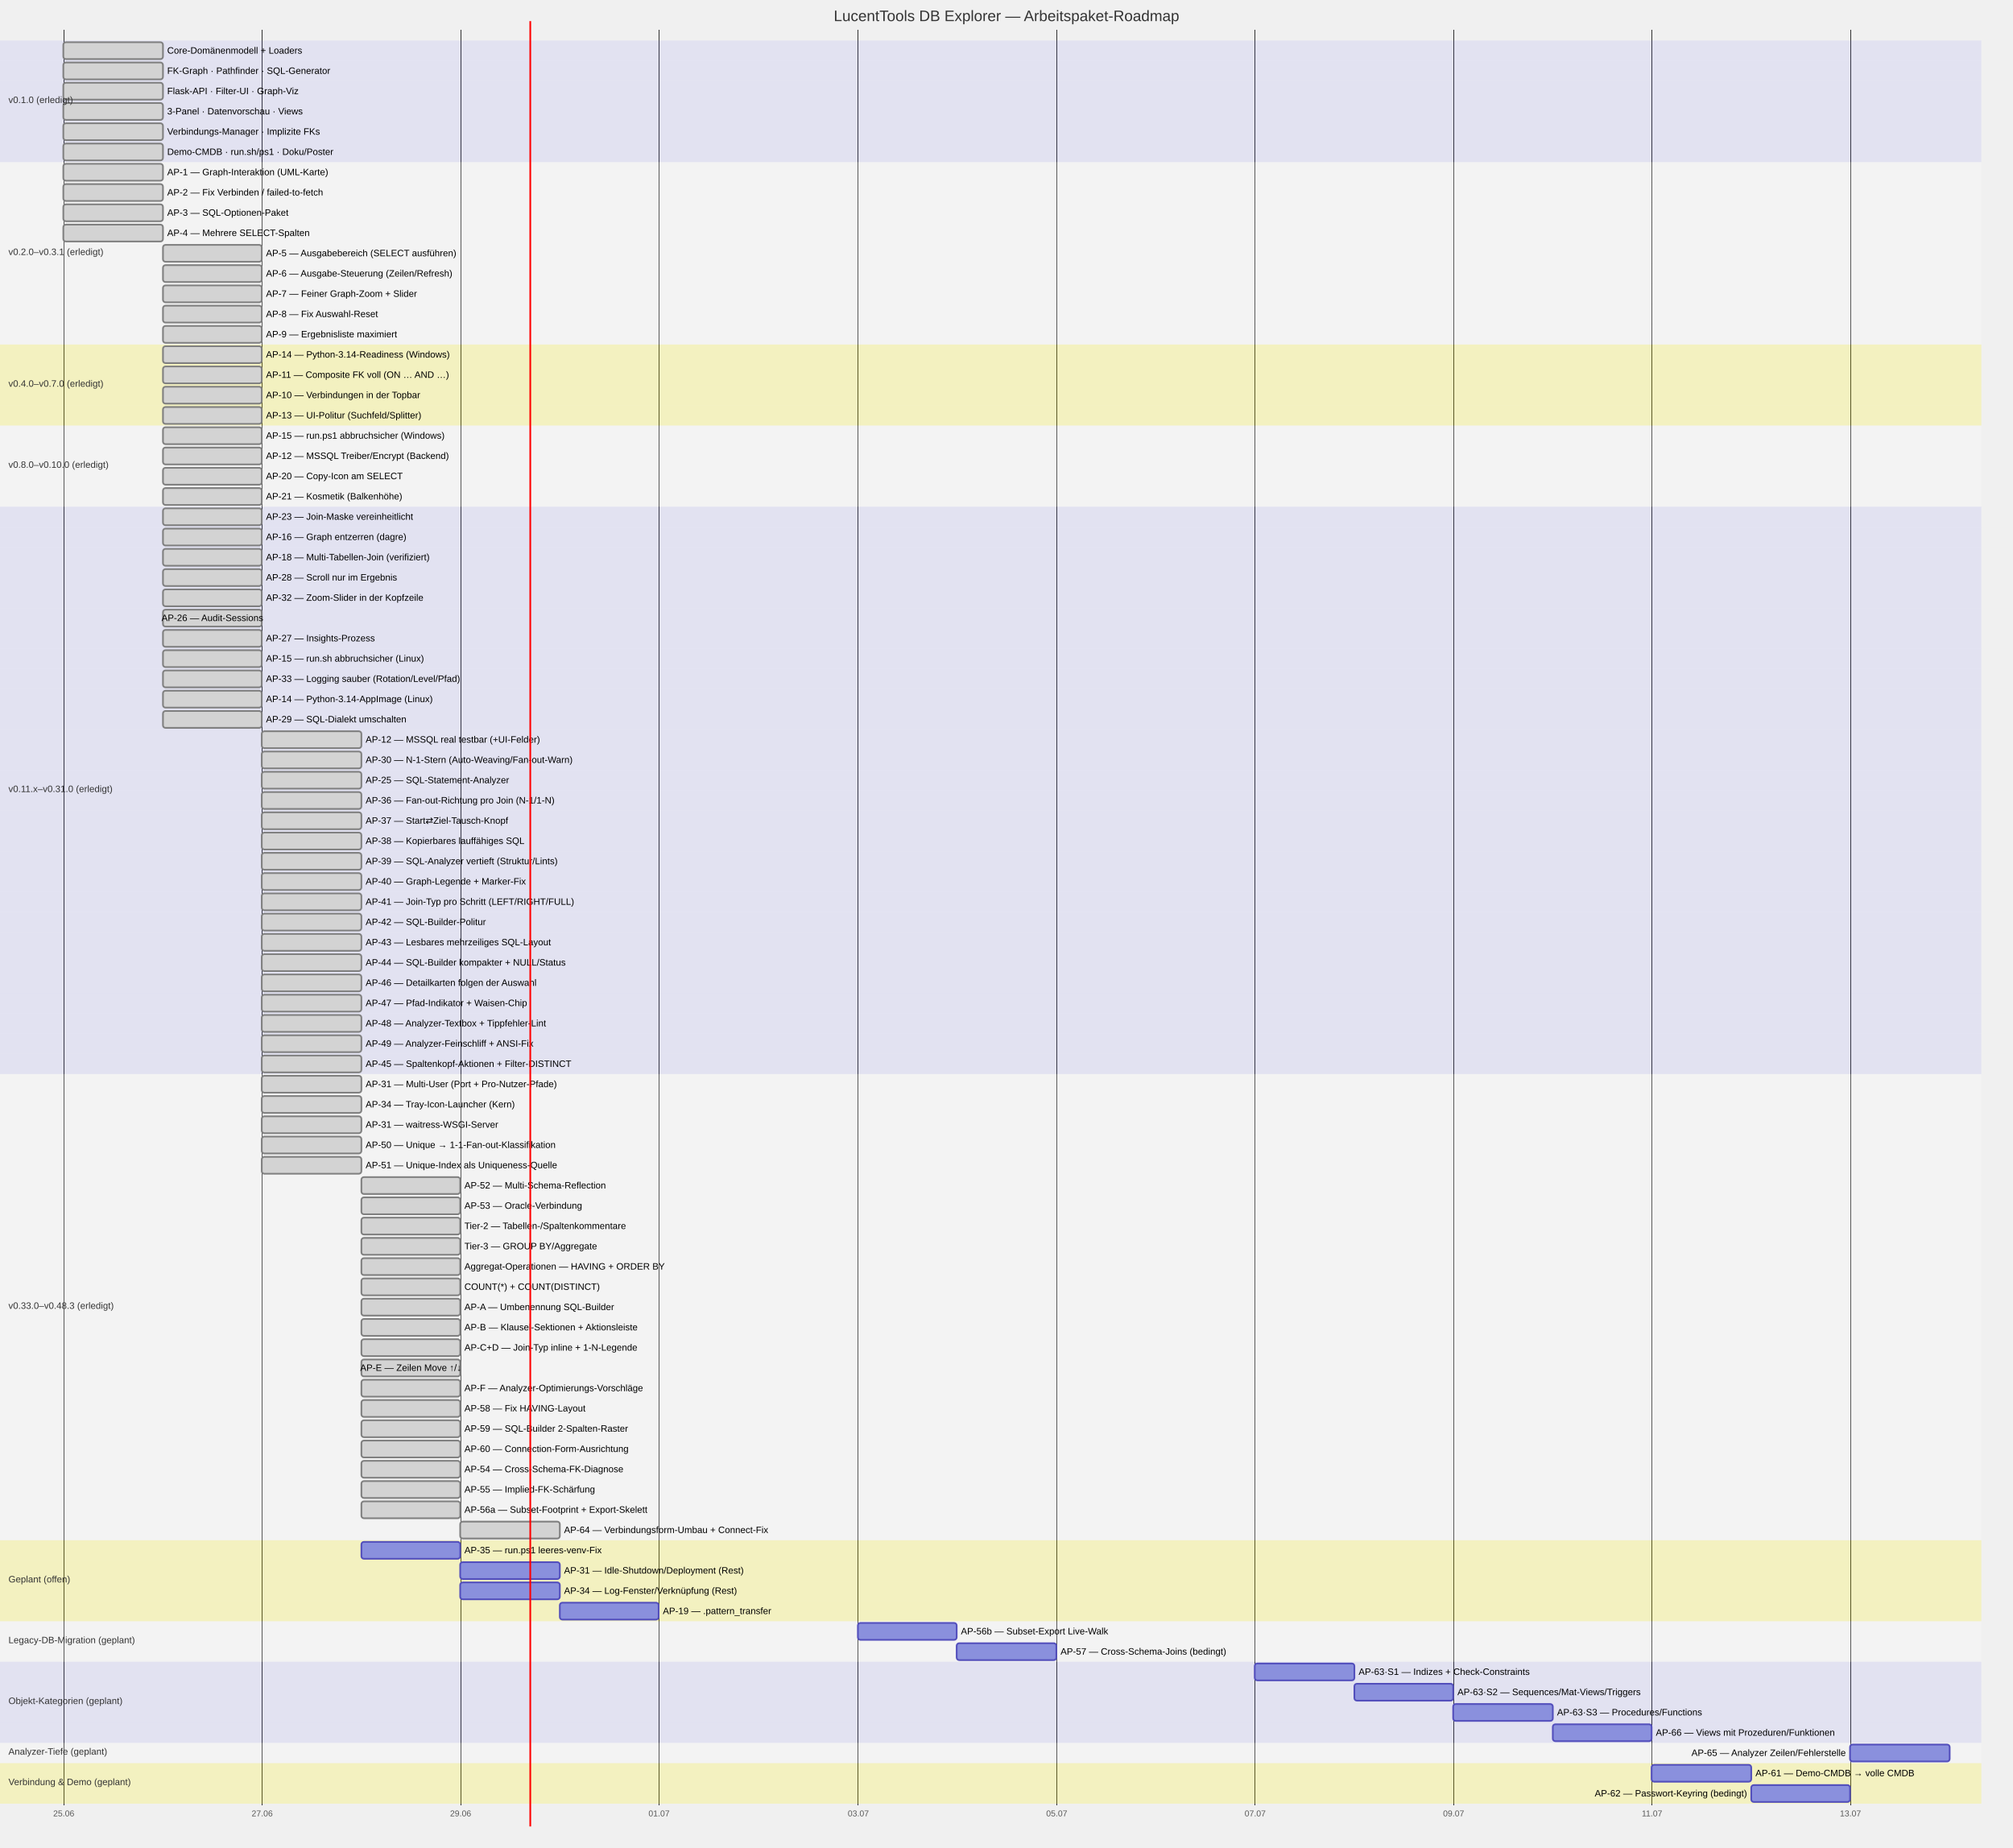
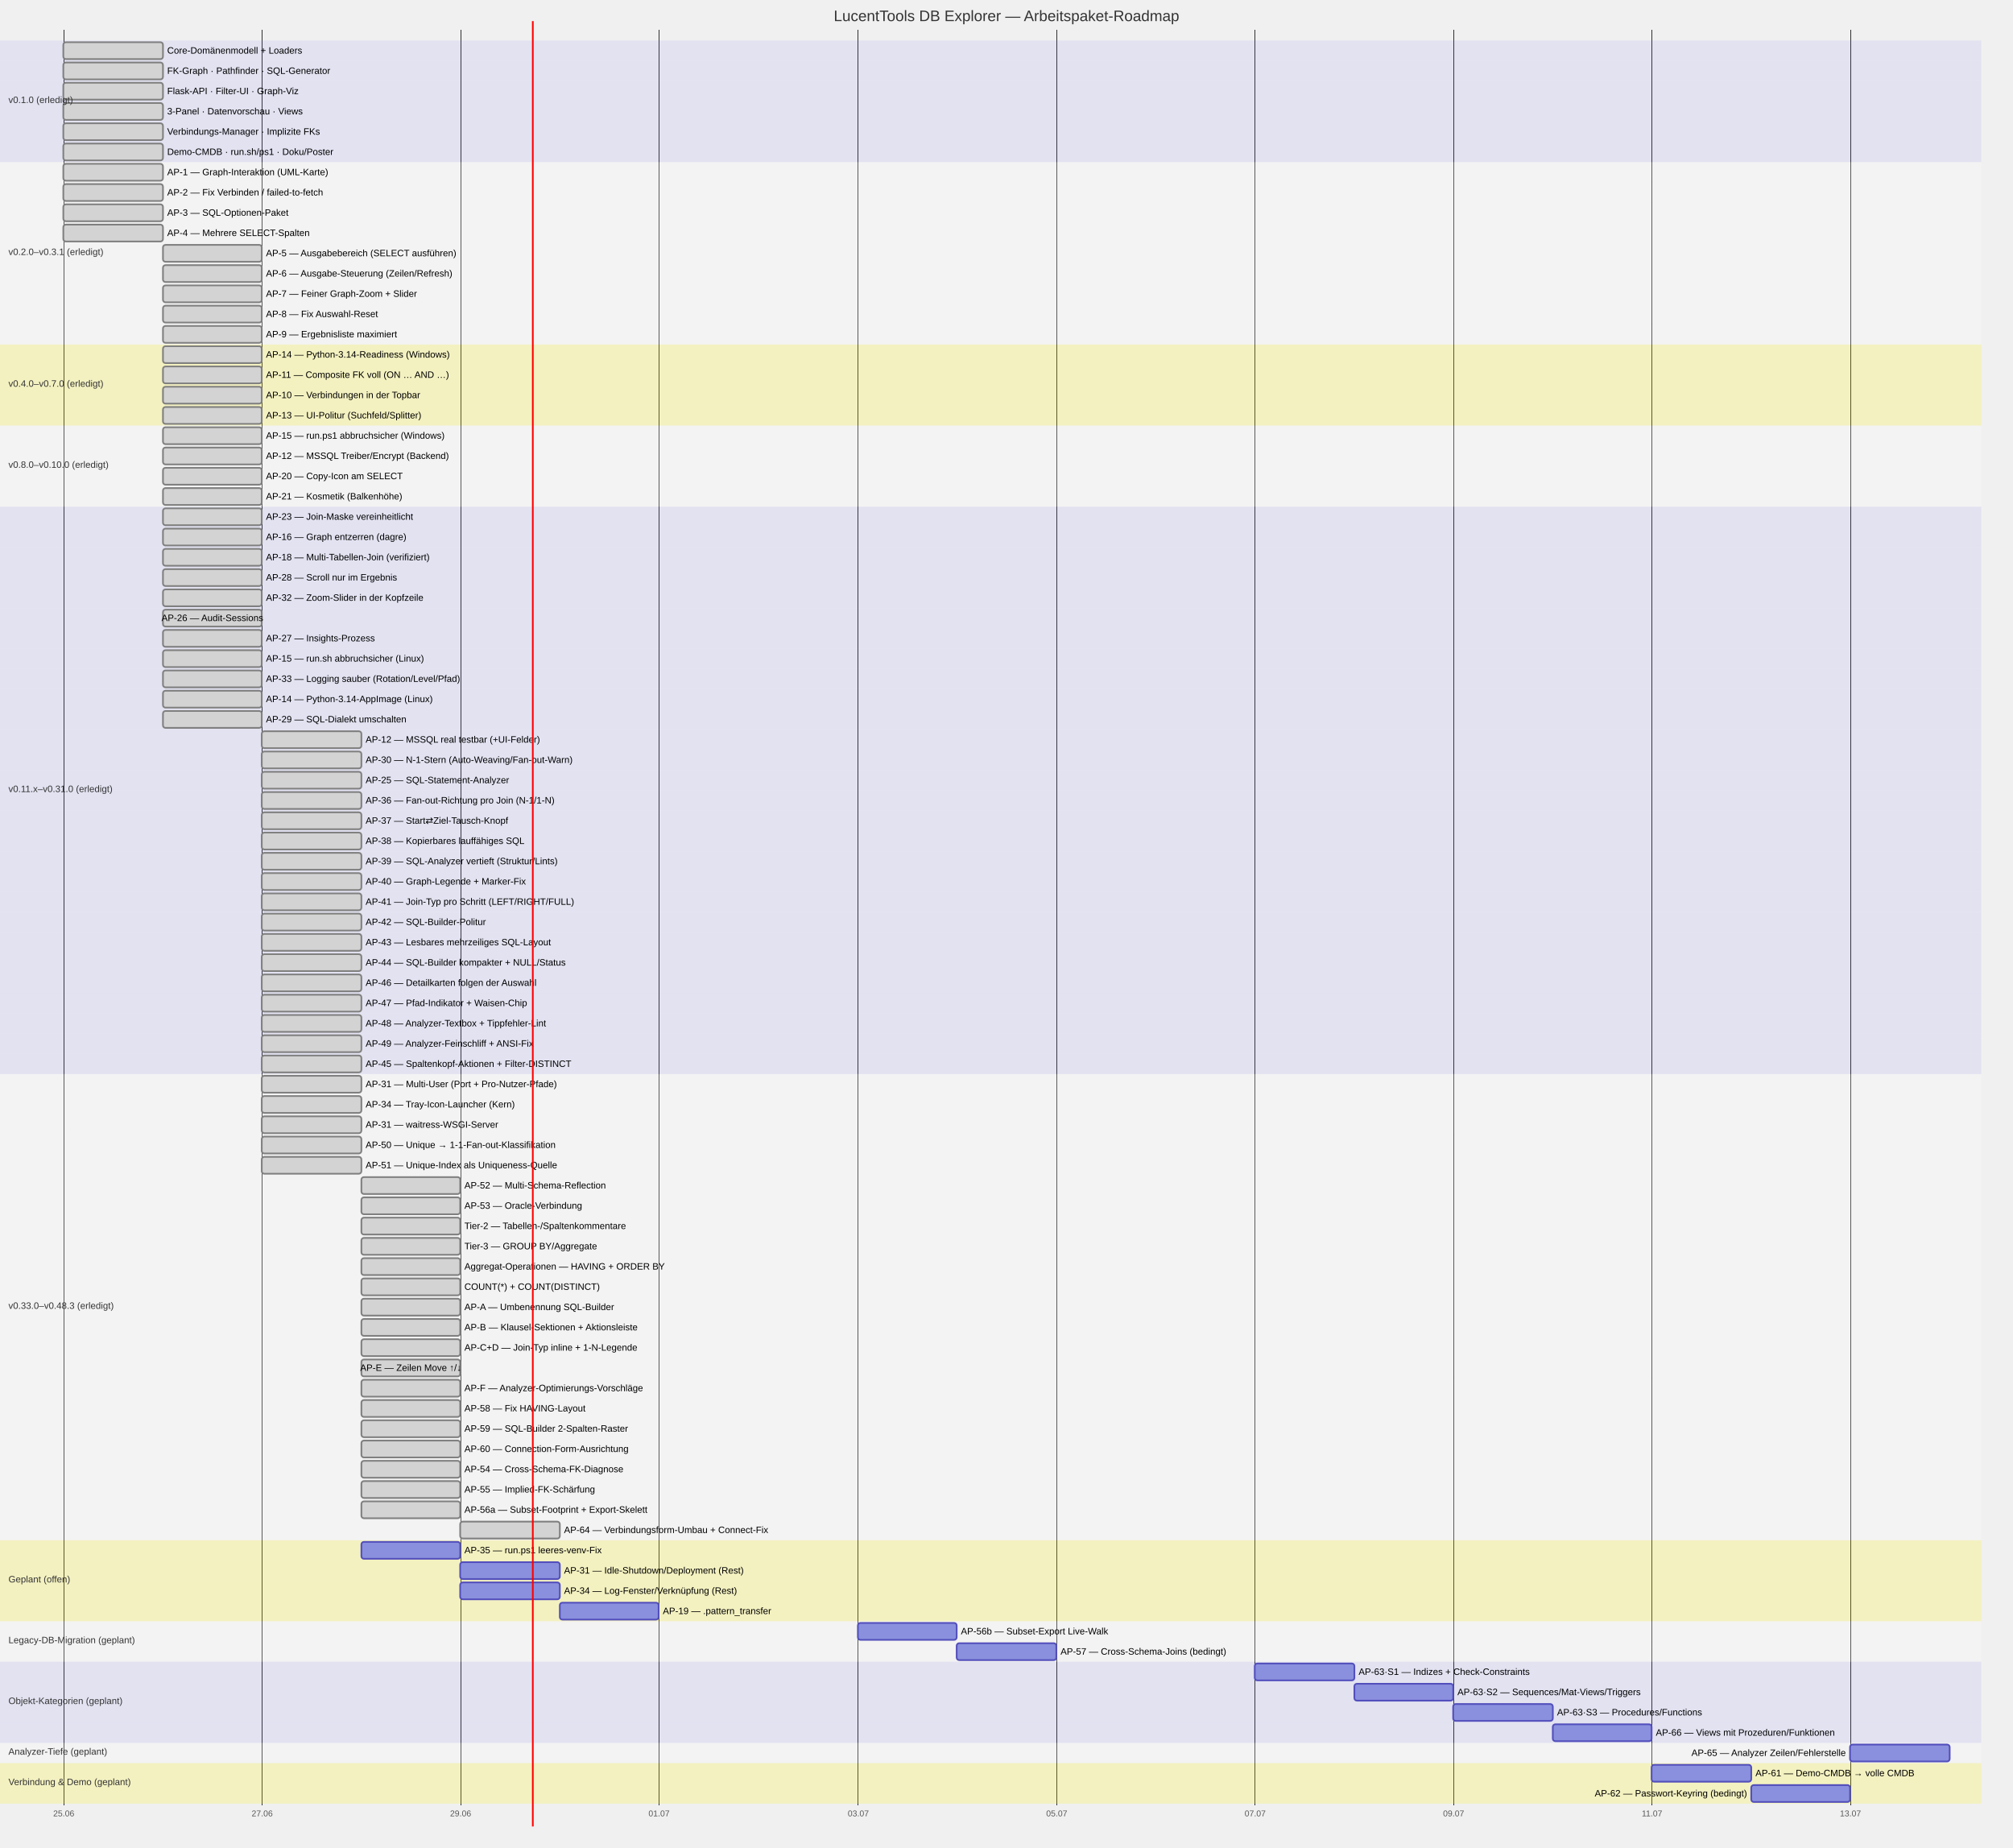
<svg xmlns="http://www.w3.org/2000/svg" id="my-svg" width="2384" viewBox="0 0 2384 2188" style="max-width: 2384px; background-color: transparent;" role="graphics-document document" aria-roledescription="gantt">
  <style>#my-svg{font-family:"trebuchet ms",verdana,arial,sans-serif;font-size:16px;fill:#333;}@keyframes edge-animation-frame{from{stroke-dashoffset:0;}}@keyframes dash{to{stroke-dashoffset:0;}}#my-svg .edge-animation-slow{stroke-dasharray:9,5!important;stroke-dashoffset:900;animation:dash 50s linear infinite;stroke-linecap:round;}#my-svg .edge-animation-fast{stroke-dasharray:9,5!important;stroke-dashoffset:900;animation:dash 20s linear infinite;stroke-linecap:round;}#my-svg .error-icon{fill:#552222;}#my-svg .error-text{fill:#552222;stroke:#552222;}#my-svg .edge-thickness-normal{stroke-width:1px;}#my-svg .edge-thickness-thick{stroke-width:3.5px;}#my-svg .edge-pattern-solid{stroke-dasharray:0;}#my-svg .edge-thickness-invisible{stroke-width:0;fill:none;}#my-svg .edge-pattern-dashed{stroke-dasharray:3;}#my-svg .edge-pattern-dotted{stroke-dasharray:2;}#my-svg .marker{fill:#333333;stroke:#333333;}#my-svg .marker.cross{stroke:#333333;}#my-svg svg{font-family:"trebuchet ms",verdana,arial,sans-serif;font-size:16px;}#my-svg p{margin:0;}#my-svg .mermaid-main-font{font-family:"trebuchet ms",verdana,arial,sans-serif;}#my-svg .exclude-range{fill:#eeeeee;}#my-svg .section{stroke:none;opacity:0.2;}#my-svg .section0{fill:rgba(102, 102, 255, 0.49);}#my-svg .section2{fill:#fff400;}#my-svg .section1,#my-svg .section3{fill:white;opacity:0.2;}#my-svg .sectionTitle0{fill:#333;}#my-svg .sectionTitle1{fill:#333;}#my-svg .sectionTitle2{fill:#333;}#my-svg .sectionTitle3{fill:#333;}#my-svg .sectionTitle{text-anchor:start;font-family:"trebuchet ms",verdana,arial,sans-serif;}#my-svg .grid .tick{stroke:lightgrey;opacity:0.8;shape-rendering:crispEdges;}#my-svg .grid .tick text{font-family:"trebuchet ms",verdana,arial,sans-serif;fill:#333;}#my-svg .grid path{stroke-width:0;}#my-svg .today{fill:none;stroke:red;stroke-width:2px;}#my-svg .task{stroke-width:2;}#my-svg .taskText{text-anchor:middle;font-family:"trebuchet ms",verdana,arial,sans-serif;}#my-svg .taskTextOutsideRight{fill:black;text-anchor:start;font-family:"trebuchet ms",verdana,arial,sans-serif;}#my-svg .taskTextOutsideLeft{fill:black;text-anchor:end;}#my-svg .task.clickable{cursor:pointer;}#my-svg .taskText.clickable{cursor:pointer;fill:#003163!important;font-weight:bold;}#my-svg .taskTextOutsideLeft.clickable{cursor:pointer;fill:#003163!important;font-weight:bold;}#my-svg .taskTextOutsideRight.clickable{cursor:pointer;fill:#003163!important;font-weight:bold;}#my-svg .taskText0,#my-svg .taskText1,#my-svg .taskText2,#my-svg .taskText3{fill:white;}#my-svg .task0,#my-svg .task1,#my-svg .task2,#my-svg .task3{fill:#8a90dd;stroke:#534fbc;}#my-svg .taskTextOutside0,#my-svg .taskTextOutside2{fill:black;}#my-svg .taskTextOutside1,#my-svg .taskTextOutside3{fill:black;}#my-svg .active0,#my-svg .active1,#my-svg .active2,#my-svg .active3{fill:#bfc7ff;stroke:#534fbc;}#my-svg .activeText0,#my-svg .activeText1,#my-svg .activeText2,#my-svg .activeText3{fill:black!important;}#my-svg .done0,#my-svg .done1,#my-svg .done2,#my-svg .done3{stroke:grey;fill:lightgrey;stroke-width:2;}#my-svg .doneText0,#my-svg .doneText1,#my-svg .doneText2,#my-svg .doneText3{fill:black!important;}#my-svg .doneText0.taskTextOutsideLeft,#my-svg .doneText0.taskTextOutsideRight,#my-svg .doneText1.taskTextOutsideLeft,#my-svg .doneText1.taskTextOutsideRight,#my-svg .doneText2.taskTextOutsideLeft,#my-svg .doneText2.taskTextOutsideRight,#my-svg .doneText3.taskTextOutsideLeft,#my-svg .doneText3.taskTextOutsideRight{fill:black!important;}#my-svg .crit0,#my-svg .crit1,#my-svg .crit2,#my-svg .crit3{stroke:#ff8888;fill:red;stroke-width:2;}#my-svg .activeCrit0,#my-svg .activeCrit1,#my-svg .activeCrit2,#my-svg .activeCrit3{stroke:#ff8888;fill:#bfc7ff;stroke-width:2;}#my-svg .doneCrit0,#my-svg .doneCrit1,#my-svg .doneCrit2,#my-svg .doneCrit3{stroke:#ff8888;fill:lightgrey;stroke-width:2;cursor:pointer;shape-rendering:crispEdges;}#my-svg .milestone{transform:rotate(45deg) scale(0.8,0.8);}#my-svg .milestoneText{font-style:italic;}#my-svg .doneCritText0,#my-svg .doneCritText1,#my-svg .doneCritText2,#my-svg .doneCritText3{fill:black!important;}#my-svg .doneCritText0.taskTextOutsideLeft,#my-svg .doneCritText0.taskTextOutsideRight,#my-svg .doneCritText1.taskTextOutsideLeft,#my-svg .doneCritText1.taskTextOutsideRight,#my-svg .doneCritText2.taskTextOutsideLeft,#my-svg .doneCritText2.taskTextOutsideRight,#my-svg .doneCritText3.taskTextOutsideLeft,#my-svg .doneCritText3.taskTextOutsideRight{fill:black!important;}#my-svg .vert{stroke:navy;}#my-svg .vertText{font-size:15px;text-anchor:middle;fill:navy!important;}#my-svg .activeCritText0,#my-svg .activeCritText1,#my-svg .activeCritText2,#my-svg .activeCritText3{fill:black!important;}#my-svg .titleText{text-anchor:middle;font-size:18px;fill:#333;font-family:"trebuchet ms",verdana,arial,sans-serif;}#my-svg .node .neo-node{stroke:#9370DB;}#my-svg [data-look="neo"].node rect,#my-svg [data-look="neo"].cluster rect,#my-svg [data-look="neo"].node polygon{stroke:#9370DB;filter:drop-shadow(1px 2px 2px rgba(185, 185, 185, 1));}#my-svg [data-look="neo"].node path{stroke:#9370DB;stroke-width:1px;}#my-svg [data-look="neo"].node .outer-path{filter:drop-shadow(1px 2px 2px rgba(185, 185, 185, 1));}#my-svg [data-look="neo"].node .neo-line path{stroke:#9370DB;filter:none;}#my-svg [data-look="neo"].node circle{stroke:#9370DB;filter:drop-shadow(1px 2px 2px rgba(185, 185, 185, 1));}#my-svg [data-look="neo"].node circle .state-start{fill:#000000;}#my-svg [data-look="neo"].icon-shape .icon{fill:#9370DB;filter:drop-shadow(1px 2px 2px rgba(185, 185, 185, 1));}#my-svg [data-look="neo"].icon-shape .icon-neo path{stroke:#9370DB;filter:drop-shadow(1px 2px 2px rgba(185, 185, 185, 1));}#my-svg :root{--mermaid-font-family:"trebuchet ms",verdana,arial,sans-serif;}</style>
  <g />
  <g class="grid" transform="translate(75, 2138)" fill="none" font-size="10" font-family="sans-serif" text-anchor="middle">
    <path class="domain" stroke="currentColor" d="M0.5,-2103V0.5H2234.5V-2103" />
    <g class="tick" opacity="1" transform="translate(0.5,0)">
      <line stroke="currentColor" y2="-2103" />
      <text fill="#000" y="3" dy="1em" stroke="none" font-size="10" style="text-anchor: middle;"> 25.06</text>
    </g>
    <g class="tick" opacity="1" transform="translate(235.5,0)">
      <line stroke="currentColor" y2="-2103" />
      <text fill="#000" y="3" dy="1em" stroke="none" font-size="10" style="text-anchor: middle;"> 27.06</text>
    </g>
    <g class="tick" opacity="1" transform="translate(470.5,0)">
      <line stroke="currentColor" y2="-2103" />
      <text fill="#000" y="3" dy="1em" stroke="none" font-size="10" style="text-anchor: middle;"> 29.06</text>
    </g>
    <g class="tick" opacity="1" transform="translate(705.5,0)">
      <line stroke="currentColor" y2="-2103" />
      <text fill="#000" y="3" dy="1em" stroke="none" font-size="10" style="text-anchor: middle;"> 01.07</text>
    </g>
    <g class="tick" opacity="1" transform="translate(941.5,0)">
      <line stroke="currentColor" y2="-2103" />
      <text fill="#000" y="3" dy="1em" stroke="none" font-size="10" style="text-anchor: middle;"> 03.07</text>
    </g>
    <g class="tick" opacity="1" transform="translate(1176.5,0)">
      <line stroke="currentColor" y2="-2103" />
      <text fill="#000" y="3" dy="1em" stroke="none" font-size="10" style="text-anchor: middle;"> 05.07</text>
    </g>
    <g class="tick" opacity="1" transform="translate(1411.5,0)">
      <line stroke="currentColor" y2="-2103" />
      <text fill="#000" y="3" dy="1em" stroke="none" font-size="10" style="text-anchor: middle;"> 07.07</text>
    </g>
    <g class="tick" opacity="1" transform="translate(1646.5,0)">
      <line stroke="currentColor" y2="-2103" />
      <text fill="#000" y="3" dy="1em" stroke="none" font-size="10" style="text-anchor: middle;"> 09.07</text>
    </g>
    <g class="tick" opacity="1" transform="translate(1881.5,0)">
      <line stroke="currentColor" y2="-2103" />
      <text fill="#000" y="3" dy="1em" stroke="none" font-size="10" style="text-anchor: middle;"> 11.07</text>
    </g>
    <g class="tick" opacity="1" transform="translate(2116.5,0)">
      <line stroke="currentColor" y2="-2103" />
      <text fill="#000" y="3" dy="1em" stroke="none" font-size="10" style="text-anchor: middle;"> 13.07</text>
    </g>
  </g>
  <g>
    <rect x="0" y="48" width="2346.5" height="24" class="section section0" />
    <rect x="0" y="72" width="2346.5" height="24" class="section section0" />
    <rect x="0" y="96" width="2346.5" height="24" class="section section0" />
    <rect x="0" y="120" width="2346.5" height="24" class="section section0" />
    <rect x="0" y="144" width="2346.5" height="24" class="section section0" />
    <rect x="0" y="168" width="2346.5" height="24" class="section section0" />
    <rect x="0" y="192" width="2346.5" height="24" class="section section1" />
    <rect x="0" y="216" width="2346.5" height="24" class="section section1" />
    <rect x="0" y="240" width="2346.5" height="24" class="section section1" />
    <rect x="0" y="264" width="2346.5" height="24" class="section section1" />
    <rect x="0" y="288" width="2346.5" height="24" class="section section1" />
    <rect x="0" y="312" width="2346.5" height="24" class="section section1" />
    <rect x="0" y="336" width="2346.5" height="24" class="section section1" />
    <rect x="0" y="360" width="2346.5" height="24" class="section section1" />
    <rect x="0" y="384" width="2346.5" height="24" class="section section1" />
    <rect x="0" y="408" width="2346.5" height="24" class="section section2" />
    <rect x="0" y="432" width="2346.5" height="24" class="section section2" />
    <rect x="0" y="456" width="2346.5" height="24" class="section section2" />
    <rect x="0" y="480" width="2346.5" height="24" class="section section2" />
    <rect x="0" y="504" width="2346.5" height="24" class="section section3" />
    <rect x="0" y="528" width="2346.5" height="24" class="section section3" />
    <rect x="0" y="552" width="2346.5" height="24" class="section section3" />
    <rect x="0" y="576" width="2346.5" height="24" class="section section3" />
    <rect x="0" y="600" width="2346.5" height="24" class="section section0" />
    <rect x="0" y="624" width="2346.5" height="24" class="section section0" />
    <rect x="0" y="648" width="2346.5" height="24" class="section section0" />
    <rect x="0" y="672" width="2346.5" height="24" class="section section0" />
    <rect x="0" y="696" width="2346.5" height="24" class="section section0" />
    <rect x="0" y="720" width="2346.5" height="24" class="section section0" />
    <rect x="0" y="744" width="2346.5" height="24" class="section section0" />
    <rect x="0" y="768" width="2346.5" height="24" class="section section0" />
    <rect x="0" y="792" width="2346.5" height="24" class="section section0" />
    <rect x="0" y="816" width="2346.5" height="24" class="section section0" />
    <rect x="0" y="840" width="2346.5" height="24" class="section section0" />
    <rect x="0" y="864" width="2346.5" height="24" class="section section0" />
    <rect x="0" y="888" width="2346.5" height="24" class="section section0" />
    <rect x="0" y="912" width="2346.5" height="24" class="section section0" />
    <rect x="0" y="936" width="2346.5" height="24" class="section section0" />
    <rect x="0" y="960" width="2346.5" height="24" class="section section0" />
    <rect x="0" y="984" width="2346.5" height="24" class="section section0" />
    <rect x="0" y="1008" width="2346.5" height="24" class="section section0" />
    <rect x="0" y="1032" width="2346.5" height="24" class="section section0" />
    <rect x="0" y="1056" width="2346.5" height="24" class="section section0" />
    <rect x="0" y="1080" width="2346.5" height="24" class="section section0" />
    <rect x="0" y="1104" width="2346.5" height="24" class="section section0" />
    <rect x="0" y="1128" width="2346.5" height="24" class="section section0" />
    <rect x="0" y="1152" width="2346.5" height="24" class="section section0" />
    <rect x="0" y="1176" width="2346.5" height="24" class="section section0" />
    <rect x="0" y="1200" width="2346.5" height="24" class="section section0" />
    <rect x="0" y="1224" width="2346.5" height="24" class="section section0" />
    <rect x="0" y="1248" width="2346.5" height="24" class="section section0" />
    <rect x="0" y="1272" width="2346.5" height="24" class="section section1" />
    <rect x="0" y="1296" width="2346.5" height="24" class="section section1" />
    <rect x="0" y="1320" width="2346.5" height="24" class="section section1" />
    <rect x="0" y="1344" width="2346.5" height="24" class="section section1" />
    <rect x="0" y="1368" width="2346.5" height="24" class="section section1" />
    <rect x="0" y="1392" width="2346.5" height="24" class="section section1" />
    <rect x="0" y="1416" width="2346.5" height="24" class="section section1" />
    <rect x="0" y="1440" width="2346.5" height="24" class="section section1" />
    <rect x="0" y="1464" width="2346.5" height="24" class="section section1" />
    <rect x="0" y="1488" width="2346.5" height="24" class="section section1" />
    <rect x="0" y="1512" width="2346.5" height="24" class="section section1" />
    <rect x="0" y="1536" width="2346.5" height="24" class="section section1" />
    <rect x="0" y="1560" width="2346.5" height="24" class="section section1" />
    <rect x="0" y="1584" width="2346.5" height="24" class="section section1" />
    <rect x="0" y="1608" width="2346.5" height="24" class="section section1" />
    <rect x="0" y="1632" width="2346.5" height="24" class="section section1" />
    <rect x="0" y="1656" width="2346.5" height="24" class="section section1" />
    <rect x="0" y="1680" width="2346.5" height="24" class="section section1" />
    <rect x="0" y="1704" width="2346.5" height="24" class="section section1" />
    <rect x="0" y="1728" width="2346.5" height="24" class="section section1" />
    <rect x="0" y="1752" width="2346.5" height="24" class="section section1" />
    <rect x="0" y="1776" width="2346.5" height="24" class="section section1" />
    <rect x="0" y="1824" width="2346.5" height="24" class="section section2" />
    <rect x="0" y="1800" width="2346.5" height="24" class="section section1" />
    <rect x="0" y="1848" width="2346.5" height="24" class="section section2" />
    <rect x="0" y="1872" width="2346.5" height="24" class="section section2" />
    <rect x="0" y="1896" width="2346.5" height="24" class="section section2" />
    <rect x="0" y="1920" width="2346.5" height="24" class="section section3" />
    <rect x="0" y="1944" width="2346.5" height="24" class="section section3" />
    <rect x="0" y="1968" width="2346.5" height="24" class="section section0" />
    <rect x="0" y="1992" width="2346.5" height="24" class="section section0" />
    <rect x="0" y="2016" width="2346.5" height="24" class="section section0" />
    <rect x="0" y="2040" width="2346.5" height="24" class="section section0" />
    <rect x="0" y="2088" width="2346.5" height="24" class="section section2" />
    <rect x="0" y="2112" width="2346.5" height="24" class="section section2" />
    <rect x="0" y="2064" width="2346.5" height="24" class="section section1" />
  </g>
  <g>
    <rect id="my-svg-d1" rx="3" ry="3" x="75" y="50" width="118" height="20" transform-origin="134px 60px" class="task done0" />
    <rect id="my-svg-d2" rx="3" ry="3" x="75" y="74" width="118" height="20" transform-origin="134px 84px" class="task done0" />
    <rect id="my-svg-d3" rx="3" ry="3" x="75" y="98" width="118" height="20" transform-origin="134px 108px" class="task done0" />
    <rect id="my-svg-d4" rx="3" ry="3" x="75" y="122" width="118" height="20" transform-origin="134px 132px" class="task done0" />
    <rect id="my-svg-d5" rx="3" ry="3" x="75" y="146" width="118" height="20" transform-origin="134px 156px" class="task done0" />
    <rect id="my-svg-d6" rx="3" ry="3" x="75" y="170" width="118" height="20" transform-origin="134px 180px" class="task done0" />
    <rect id="my-svg-a1" rx="3" ry="3" x="75" y="194" width="118" height="20" transform-origin="134px 204px" class="task done1" />
    <rect id="my-svg-a2" rx="3" ry="3" x="75" y="218" width="118" height="20" transform-origin="134px 228px" class="task done1" />
    <rect id="my-svg-a3" rx="3" ry="3" x="75" y="242" width="118" height="20" transform-origin="134px 252px" class="task done1" />
    <rect id="my-svg-a4" rx="3" ry="3" x="75" y="266" width="118" height="20" transform-origin="134px 276px" class="task done1" />
    <rect id="my-svg-a5" rx="3" ry="3" x="193" y="290" width="117" height="20" transform-origin="251.5px 300px" class="task done1" />
    <rect id="my-svg-a6" rx="3" ry="3" x="193" y="314" width="117" height="20" transform-origin="251.5px 324px" class="task done1" />
    <rect id="my-svg-a7" rx="3" ry="3" x="193" y="338" width="117" height="20" transform-origin="251.5px 348px" class="task done1" />
    <rect id="my-svg-a8" rx="3" ry="3" x="193" y="362" width="117" height="20" transform-origin="251.5px 372px" class="task done1" />
    <rect id="my-svg-a9" rx="3" ry="3" x="193" y="386" width="117" height="20" transform-origin="251.5px 396px" class="task done1" />
    <rect id="my-svg-b1" rx="3" ry="3" x="193" y="410" width="117" height="20" transform-origin="251.5px 420px" class="task done2" />
    <rect id="my-svg-b2" rx="3" ry="3" x="193" y="434" width="117" height="20" transform-origin="251.5px 444px" class="task done2" />
    <rect id="my-svg-b3" rx="3" ry="3" x="193" y="458" width="117" height="20" transform-origin="251.5px 468px" class="task done2" />
    <rect id="my-svg-b4" rx="3" ry="3" x="193" y="482" width="117" height="20" transform-origin="251.5px 492px" class="task done2" />
    <rect id="my-svg-c1" rx="3" ry="3" x="193" y="506" width="117" height="20" transform-origin="251.5px 516px" class="task done3" />
    <rect id="my-svg-c2" rx="3" ry="3" x="193" y="530" width="117" height="20" transform-origin="251.5px 540px" class="task done3" />
    <rect id="my-svg-c3" rx="3" ry="3" x="193" y="554" width="117" height="20" transform-origin="251.5px 564px" class="task done3" />
    <rect id="my-svg-c4" rx="3" ry="3" x="193" y="578" width="117" height="20" transform-origin="251.5px 588px" class="task done3" />
    <rect id="my-svg-e1" rx="3" ry="3" x="193" y="602" width="117" height="20" transform-origin="251.5px 612px" class="task done0" />
    <rect id="my-svg-e2" rx="3" ry="3" x="193" y="626" width="117" height="20" transform-origin="251.5px 636px" class="task done0" />
    <rect id="my-svg-e3" rx="3" ry="3" x="193" y="650" width="117" height="20" transform-origin="251.5px 660px" class="task done0" />
    <rect id="my-svg-e4" rx="3" ry="3" x="193" y="674" width="117" height="20" transform-origin="251.5px 684px" class="task done0" />
    <rect id="my-svg-e5" rx="3" ry="3" x="193" y="698" width="117" height="20" transform-origin="251.5px 708px" class="task done0" />
    <rect id="my-svg-e6" rx="3" ry="3" x="193" y="722" width="117" height="20" transform-origin="251.5px 732px" class="task done0" />
    <rect id="my-svg-e7" rx="3" ry="3" x="193" y="746" width="117" height="20" transform-origin="251.5px 756px" class="task done0" />
    <rect id="my-svg-e8" rx="3" ry="3" x="193" y="770" width="117" height="20" transform-origin="251.5px 780px" class="task done0" />
    <rect id="my-svg-e9" rx="3" ry="3" x="193" y="794" width="117" height="20" transform-origin="251.5px 804px" class="task done0" />
    <rect id="my-svg-e10" rx="3" ry="3" x="193" y="818" width="117" height="20" transform-origin="251.5px 828px" class="task done0" />
    <rect id="my-svg-e11" rx="3" ry="3" x="193" y="842" width="117" height="20" transform-origin="251.5px 852px" class="task done0" />
    <rect id="my-svg-e12" rx="3" ry="3" x="310" y="866" width="118" height="20" transform-origin="369px 876px" class="task done0" />
    <rect id="my-svg-e13" rx="3" ry="3" x="310" y="890" width="118" height="20" transform-origin="369px 900px" class="task done0" />
    <rect id="my-svg-e14" rx="3" ry="3" x="310" y="914" width="118" height="20" transform-origin="369px 924px" class="task done0" />
    <rect id="my-svg-e15" rx="3" ry="3" x="310" y="938" width="118" height="20" transform-origin="369px 948px" class="task done0" />
    <rect id="my-svg-e16" rx="3" ry="3" x="310" y="962" width="118" height="20" transform-origin="369px 972px" class="task done0" />
    <rect id="my-svg-e17" rx="3" ry="3" x="310" y="986" width="118" height="20" transform-origin="369px 996px" class="task done0" />
    <rect id="my-svg-e18" rx="3" ry="3" x="310" y="1010" width="118" height="20" transform-origin="369px 1020px" class="task done0" />
    <rect id="my-svg-e19" rx="3" ry="3" x="310" y="1034" width="118" height="20" transform-origin="369px 1044px" class="task done0" />
    <rect id="my-svg-e20" rx="3" ry="3" x="310" y="1058" width="118" height="20" transform-origin="369px 1068px" class="task done0" />
    <rect id="my-svg-e21" rx="3" ry="3" x="310" y="1082" width="118" height="20" transform-origin="369px 1092px" class="task done0" />
    <rect id="my-svg-e22" rx="3" ry="3" x="310" y="1106" width="118" height="20" transform-origin="369px 1116px" class="task done0" />
    <rect id="my-svg-e23" rx="3" ry="3" x="310" y="1130" width="118" height="20" transform-origin="369px 1140px" class="task done0" />
    <rect id="my-svg-e24" rx="3" ry="3" x="310" y="1154" width="118" height="20" transform-origin="369px 1164px" class="task done0" />
    <rect id="my-svg-e25" rx="3" ry="3" x="310" y="1178" width="118" height="20" transform-origin="369px 1188px" class="task done0" />
    <rect id="my-svg-e26" rx="3" ry="3" x="310" y="1202" width="118" height="20" transform-origin="369px 1212px" class="task done0" />
    <rect id="my-svg-e27" rx="3" ry="3" x="310" y="1226" width="118" height="20" transform-origin="369px 1236px" class="task done0" />
    <rect id="my-svg-e28" rx="3" ry="3" x="310" y="1250" width="118" height="20" transform-origin="369px 1260px" class="task done0" />
    <rect id="my-svg-f1" rx="3" ry="3" x="310" y="1274" width="118" height="20" transform-origin="369px 1284px" class="task done1" />
    <rect id="my-svg-f2" rx="3" ry="3" x="310" y="1298" width="118" height="20" transform-origin="369px 1308px" class="task done1" />
    <rect id="my-svg-f3" rx="3" ry="3" x="310" y="1322" width="118" height="20" transform-origin="369px 1332px" class="task done1" />
    <rect id="my-svg-f4" rx="3" ry="3" x="310" y="1346" width="118" height="20" transform-origin="369px 1356px" class="task done1" />
    <rect id="my-svg-f5" rx="3" ry="3" x="310" y="1370" width="118" height="20" transform-origin="369px 1380px" class="task done1" />
    <rect id="my-svg-f6" rx="3" ry="3" x="428" y="1394" width="117" height="20" transform-origin="486.5px 1404px" class="task done1" />
    <rect id="my-svg-f7" rx="3" ry="3" x="428" y="1418" width="117" height="20" transform-origin="486.5px 1428px" class="task done1" />
    <rect id="my-svg-f8" rx="3" ry="3" x="428" y="1442" width="117" height="20" transform-origin="486.5px 1452px" class="task done1" />
    <rect id="my-svg-f9" rx="3" ry="3" x="428" y="1466" width="117" height="20" transform-origin="486.5px 1476px" class="task done1" />
    <rect id="my-svg-f10" rx="3" ry="3" x="428" y="1490" width="117" height="20" transform-origin="486.5px 1500px" class="task done1" />
    <rect id="my-svg-f11" rx="3" ry="3" x="428" y="1514" width="117" height="20" transform-origin="486.5px 1524px" class="task done1" />
    <rect id="my-svg-f12" rx="3" ry="3" x="428" y="1538" width="117" height="20" transform-origin="486.5px 1548px" class="task done1" />
    <rect id="my-svg-f13" rx="3" ry="3" x="428" y="1562" width="117" height="20" transform-origin="486.5px 1572px" class="task done1" />
    <rect id="my-svg-f14" rx="3" ry="3" x="428" y="1586" width="117" height="20" transform-origin="486.5px 1596px" class="task done1" />
    <rect id="my-svg-f15" rx="3" ry="3" x="428" y="1610" width="117" height="20" transform-origin="486.5px 1620px" class="task done1" />
    <rect id="my-svg-f16" rx="3" ry="3" x="428" y="1634" width="117" height="20" transform-origin="486.5px 1644px" class="task done1" />
    <rect id="my-svg-f17" rx="3" ry="3" x="428" y="1658" width="117" height="20" transform-origin="486.5px 1668px" class="task done1" />
    <rect id="my-svg-f18" rx="3" ry="3" x="428" y="1682" width="117" height="20" transform-origin="486.5px 1692px" class="task done1" />
    <rect id="my-svg-f19" rx="3" ry="3" x="428" y="1706" width="117" height="20" transform-origin="486.5px 1716px" class="task done1" />
    <rect id="my-svg-f20" rx="3" ry="3" x="428" y="1730" width="117" height="20" transform-origin="486.5px 1740px" class="task done1" />
    <rect id="my-svg-f21" rx="3" ry="3" x="428" y="1754" width="117" height="20" transform-origin="486.5px 1764px" class="task done1" />
    <rect id="my-svg-f22" rx="3" ry="3" x="428" y="1778" width="117" height="20" transform-origin="486.5px 1788px" class="task done1" />
    <rect id="my-svg-p3" rx="3" ry="3" x="428" y="1826" width="117" height="20" transform-origin="486.5px 1836px" class="task task2" />
    <rect id="my-svg-f23" rx="3" ry="3" x="545" y="1802" width="118" height="20" transform-origin="604px 1812px" class="task done1" />
    <rect id="my-svg-p5" rx="3" ry="3" x="545" y="1850" width="118" height="20" transform-origin="604px 1860px" class="task task2" />
    <rect id="my-svg-p6" rx="3" ry="3" x="545" y="1874" width="118" height="20" transform-origin="604px 1884px" class="task task2" />
    <rect id="my-svg-p11" rx="3" ry="3" x="663" y="1898" width="117" height="20" transform-origin="721.5px 1908px" class="task task2" />
    <rect id="my-svg-p22" rx="3" ry="3" x="1016" y="1922" width="117" height="20" transform-origin="1074.5px 1932px" class="task task3" />
    <rect id="my-svg-p23" rx="3" ry="3" x="1133" y="1946" width="118" height="20" transform-origin="1192px 1956px" class="task task3" />
    <rect id="my-svg-p30" rx="3" ry="3" x="1486" y="1970" width="118" height="20" transform-origin="1545px 1980px" class="task task0" />
    <rect id="my-svg-p31" rx="3" ry="3" x="1604" y="1994" width="117" height="20" transform-origin="1662.5px 2004px" class="task task0" />
    <rect id="my-svg-p32" rx="3" ry="3" x="1721" y="2018" width="118" height="20" transform-origin="1780px 2028px" class="task task0" />
    <rect id="my-svg-p33" rx="3" ry="3" x="1839" y="2042" width="117" height="20" transform-origin="1897.5px 2052px" class="task task0" />
    <rect id="my-svg-p41" rx="3" ry="3" x="1956" y="2090" width="118" height="20" transform-origin="2015px 2100px" class="task task2" />
    <rect id="my-svg-p42" rx="3" ry="3" x="2074" y="2114" width="117" height="20" transform-origin="2132.5px 2124px" class="task task2" />
    <rect id="my-svg-p35" rx="3" ry="3" x="2191" y="2066" width="118" height="20" transform-origin="2250px 2076px" class="task task1" />
    <text id="my-svg-d1-text" font-size="11" x="198" y="63.5" class="taskTextOutsideRight taskTextOutside0  doneText0 width-157.0771484375">Core-Domänenmodell + Loaders          </text>
    <text id="my-svg-d2-text" font-size="11" x="198" y="87.5" class="taskTextOutsideRight taskTextOutside0  doneText0 width-191.59716796875">FK-Graph · Pathfinder · SQL-Generator </text>
    <text id="my-svg-d3-text" font-size="11" x="198" y="111.5" class="taskTextOutsideRight taskTextOutside0  doneText0 width-155.171875">Flask-API · Filter-UI · Graph-Viz     </text>
    <text id="my-svg-d4-text" font-size="11" x="198" y="135.5" class="taskTextOutsideRight taskTextOutside0  doneText0 width-158.5380859375">3-Panel · Datenvorschau · Views       </text>
    <text id="my-svg-d5-text" font-size="11" x="198" y="159.5" class="taskTextOutsideRight taskTextOutside0  doneText0 width-179.1416015625">Verbindungs-Manager · Implizite FKs   </text>
    <text id="my-svg-d6-text" font-size="11" x="198" y="183.5" class="taskTextOutsideRight taskTextOutside0  doneText0 width-194.73388671875">Demo-CMDB · run.sh/ps1 · Doku/Poster  </text>
    <text id="my-svg-a1-text" font-size="11" x="198" y="207.5" class="taskTextOutsideRight taskTextOutside1  doneText1 width-187.953125">AP-1 — Graph-Interaktion (UML-Karte)        </text>
    <text id="my-svg-a2-text" font-size="11" x="198" y="231.5" class="taskTextOutsideRight taskTextOutside1  doneText1 width-189.296875">AP-2 — Fix Verbinden / failed-to-fetch      </text>
    <text id="my-svg-a3-text" font-size="11" x="198" y="255.5" class="taskTextOutsideRight taskTextOutside1  doneText1 width-136.41455078125">AP-3 — SQL-Optionen-Paket                   </text>
    <text id="my-svg-a4-text" font-size="11" x="198" y="279.5" class="taskTextOutsideRight taskTextOutside1  doneText1 width-156.21875">AP-4 — Mehrere SELECT-Spalten               </text>
    <text id="my-svg-a5-text" font-size="11" x="315" y="303.5" class="taskTextOutsideRight taskTextOutside1  doneText1 width-212.640625">AP-5 — Ausgabebereich (SELECT ausführen)    </text>
    <text id="my-svg-a6-text" font-size="11" x="315" y="327.5" class="taskTextOutsideRight taskTextOutside1  doneText1 width-214.796875">AP-6 — Ausgabe-Steuerung (Zeilen/Refresh)   </text>
    <text id="my-svg-a7-text" font-size="11" x="315" y="351.5" class="taskTextOutsideRight taskTextOutside1  doneText1 width-173.501953125">AP-7 — Feiner Graph-Zoom + Slider           </text>
    <text id="my-svg-a8-text" font-size="11" x="315" y="375.5" class="taskTextOutsideRight taskTextOutside1  doneText1 width-125.8818359375">AP-8 — Fix Auswahl-Reset                    </text>
    <text id="my-svg-a9-text" font-size="11" x="315" y="399.5" class="taskTextOutsideRight taskTextOutside1  doneText1 width-154.16064453125">AP-9 — Ergebnisliste maximiert              </text>
    <text id="my-svg-b1-text" font-size="11" x="315" y="423.5" class="taskTextOutsideRight taskTextOutside2  doneText2 width-208.53125">AP-14 — Python-3.14-Readiness (Windows)     </text>
    <text id="my-svg-b2-text" font-size="11" x="315" y="447.5" class="taskTextOutsideRight taskTextOutside2  doneText2 width-202.59375">AP-11 — Composite FK voll (ON … AND …)      </text>
    <text id="my-svg-b3-text" font-size="11" x="315" y="471.5" class="taskTextOutsideRight taskTextOutside2  doneText2 width-179.13623046875">AP-10 — Verbindungen in der Topbar          </text>
    <text id="my-svg-b4-text" font-size="11" x="315" y="495.5" class="taskTextOutsideRight taskTextOutside2  doneText2 width-185.84375">AP-13 — UI-Politur (Suchfeld/Splitter)      </text>
    <text id="my-svg-c1-text" font-size="11" x="315" y="519.5" class="taskTextOutsideRight taskTextOutside3  doneText3 width-206.4375">AP-15 — run.ps1 abbruchsicher (Windows)     </text>
    <text id="my-svg-c2-text" font-size="11" x="315" y="543.5" class="taskTextOutsideRight taskTextOutside3  doneText3 width-207.84375">AP-12 — MSSQL Treiber/Encrypt (Backend)     </text>
    <text id="my-svg-c3-text" font-size="11" x="315" y="567.5" class="taskTextOutsideRight taskTextOutside3  doneText3 width-149.162109375">AP-20 — Copy-Icon am SELECT                 </text>
    <text id="my-svg-c4-text" font-size="11" x="315" y="591.5" class="taskTextOutsideRight taskTextOutside3  doneText3 width-155.546875">AP-21 — Kosmetik (Balkenhöhe)               </text>
    <text id="my-svg-e1-text" font-size="11" x="315" y="615.5" class="taskTextOutsideRight taskTextOutside0  doneText0 width-173.287109375">AP-23 — Join-Maske vereinheitlicht          </text>
    <text id="my-svg-e2-text" font-size="11" x="315" y="639.5" class="taskTextOutsideRight taskTextOutside0  doneText0 width-163.109375">AP-16 — Graph entzerren (dagre)             </text>
    <text id="my-svg-e3-text" font-size="11" x="315" y="663.5" class="taskTextOutsideRight taskTextOutside0  doneText0 width-197.640625">AP-18 — Multi-Tabellen-Join (verifiziert)   </text>
    <text id="my-svg-e4-text" font-size="11" x="315" y="687.5" class="taskTextOutsideRight taskTextOutside0  doneText0 width-150.77685546875">AP-28 — Scroll nur im Ergebnis              </text>
    <text id="my-svg-e5-text" font-size="11" x="315" y="711.5" class="taskTextOutsideRight taskTextOutside0  doneText0 width-183.1875">AP-32 — Zoom-Slider in der Kopfzeile        </text>
    <text id="my-svg-e6-text" font-size="11" x="251.5" y="735.5" class="taskText taskText0  doneText0 width-112.70654296875">AP-26 — Audit-Sessions                      </text>
    <text id="my-svg-e7-text" font-size="11" x="315" y="759.5" class="taskTextOutsideRight taskTextOutside0  doneText0 width-120.41943359375">AP-27 — Insights-Prozess                    </text>
    <text id="my-svg-e8-text" font-size="11" x="315" y="783.5" class="taskTextOutsideRight taskTextOutside0  doneText0 width-183.75">AP-15 — run.sh abbruchsicher (Linux)        </text>
    <text id="my-svg-e9-text" font-size="11" x="315" y="807.5" class="taskTextOutsideRight taskTextOutside0  doneText0 width-228.703125">AP-33 — Logging sauber (Rotation/Level/Pfad) </text>
    <text id="my-svg-e10-text" font-size="11" x="315" y="831.5" class="taskTextOutsideRight taskTextOutside0  doneText0 width-192.046875">AP-14 — Python-3.14-AppImage (Linux)         </text>
    <text id="my-svg-e11-text" font-size="11" x="315" y="855.5" class="taskTextOutsideRight taskTextOutside0  doneText0 width-159.8125">AP-29 — SQL-Dialekt umschalten               </text>
    <text id="my-svg-e12-text" font-size="11" x="433" y="879.5" class="taskTextOutsideRight taskTextOutside0  doneText0 width-197.984375">AP-12 — MSSQL real testbar (+UI-Felder)      </text>
    <text id="my-svg-e13-text" font-size="11" x="433" y="903.5" class="taskTextOutsideRight taskTextOutside0  doneText0 width-241.125">AP-30 — N-1-Stern (Auto-Weaving/Fan-out-Warn) </text>
    <text id="my-svg-e14-text" font-size="11" x="433" y="927.5" class="taskTextOutsideRight taskTextOutside0  doneText0 width-163.7373046875">AP-25 — SQL-Statement-Analyzer               </text>
    <text id="my-svg-e15-text" font-size="11" x="433" y="951.5" class="taskTextOutsideRight taskTextOutside0  doneText0 width-221.765625">AP-36 — Fan-out-Richtung pro Join (N-1/1-N)  </text>
    <text id="my-svg-e16-text" font-size="11" x="433" y="975.5" class="taskTextOutsideRight taskTextOutside0  doneText0 width-164.2294921875">AP-37 — Start⇄Ziel-Tausch-Knopf              </text>
    <text id="my-svg-e17-text" font-size="11" x="433" y="999.5" class="taskTextOutsideRight taskTextOutside0  doneText0 width-180.388671875">AP-38 — Kopierbares lauffähiges SQL          </text>
    <text id="my-svg-e18-text" font-size="11" x="433" y="1023.5" class="taskTextOutsideRight taskTextOutside0  doneText0 width-229.40625">AP-39 — SQL-Analyzer vertieft (Struktur/Lints) </text>
    <text id="my-svg-e19-text" font-size="11" x="433" y="1047.5" class="taskTextOutsideRight taskTextOutside0  doneText0 width-182.83251953125">AP-40 — Graph-Legende + Marker-Fix           </text>
    <text id="my-svg-e20-text" font-size="11" x="433" y="1071.5" class="taskTextOutsideRight taskTextOutside0  doneText0 width-240.8125">AP-41 — Join-Typ pro Schritt (LEFT/RIGHT/FULL) </text>
    <text id="my-svg-e21-text" font-size="11" x="433" y="1095.5" class="taskTextOutsideRight taskTextOutside0  doneText0 width-137.5693359375">AP-42 — SQL-Builder-Politur                 </text>
    <text id="my-svg-e22-text" font-size="11" x="433" y="1119.5" class="taskTextOutsideRight taskTextOutside0  doneText0 width-210.3369140625">AP-43 — Lesbares mehrzeiliges SQL-Layout      </text>
    <text id="my-svg-e23-text" font-size="11" x="433" y="1143.5" class="taskTextOutsideRight taskTextOutside0  doneText0 width-230.50537109375">AP-44 — SQL-Builder kompakter + NULL/Status </text>
    <text id="my-svg-e24-text" font-size="11" x="433" y="1167.5" class="taskTextOutsideRight taskTextOutside0  doneText0 width-200.8125">AP-46 — Detailkarten folgen der Auswahl       </text>
    <text id="my-svg-e25-text" font-size="11" x="433" y="1191.5" class="taskTextOutsideRight taskTextOutside0  doneText0 width-185.6875">AP-47 — Pfad-Indikator + Waisen-Chip         </text>
    <text id="my-svg-e26-text" font-size="11" x="433" y="1215.5" class="taskTextOutsideRight taskTextOutside0  doneText0 width-214.08056640625">AP-48 — Analyzer-Textbox + Tippfehler-Lint   </text>
    <text id="my-svg-e27-text" font-size="11" x="433" y="1239.5" class="taskTextOutsideRight taskTextOutside0  doneText0 width-192.720703125">AP-49 — Analyzer-Feinschliff + ANSI-Fix       </text>
    <text id="my-svg-e28-text" font-size="11" x="433" y="1263.5" class="taskTextOutsideRight taskTextOutside0  doneText0 width-237.23193359375">AP-45 — Spaltenkopf-Aktionen + Filter-DISTINCT </text>
    <text id="my-svg-f1-text" font-size="11" x="433" y="1287.5" class="taskTextOutsideRight taskTextOutside1  doneText1 width-222.1875">AP-31 — Multi-User (Port + Pro-Nutzer-Pfade) </text>
    <text id="my-svg-f2-text" font-size="11" x="433" y="1311.5" class="taskTextOutsideRight taskTextOutside1  doneText1 width-170.640625">AP-34 — Tray-Icon-Launcher (Kern)            </text>
    <text id="my-svg-f3-text" font-size="11" x="433" y="1335.5" class="taskTextOutsideRight taskTextOutside1  doneText1 width-148.7412109375">AP-31 — waitress-WSGI-Server                 </text>
    <text id="my-svg-f4-text" font-size="11" x="433" y="1359.5" class="taskTextOutsideRight taskTextOutside1  doneText1 width-221.828125">AP-50 — Unique → 1-1-Fan-out-Klassifikation  </text>
    <text id="my-svg-f5-text" font-size="11" x="433" y="1383.5" class="taskTextOutsideRight taskTextOutside1  doneText1 width-219.484375">AP-51 — Unique-Index als Uniqueness-Quelle   </text>
    <text id="my-svg-f6-text" font-size="11" x="550" y="1407.5" class="taskTextOutsideRight taskTextOutside1  doneText1 width-163.328125">AP-52 — Multi-Schema-Reflection              </text>
    <text id="my-svg-f7-text" font-size="11" x="550" y="1431.5" class="taskTextOutsideRight taskTextOutside1  doneText1 width-134.5517578125">AP-53 — Oracle-Verbindung                    </text>
    <text id="my-svg-f8-text" font-size="11" x="550" y="1455.5" class="taskTextOutsideRight taskTextOutside1  doneText1 width-193.84375">Tier-2 — Tabellen-/Spaltenkommentare         </text>
    <text id="my-svg-f9-text" font-size="11" x="550" y="1479.5" class="taskTextOutsideRight taskTextOutside1  doneText1 width-149.234375">Tier-3 — GROUP BY/Aggregate                  </text>
    <text id="my-svg-f10-text" font-size="11" x="550" y="1503.5" class="taskTextOutsideRight taskTextOutside1  doneText1 width-221.72021484375">Aggregat-Operationen — HAVING + ORDER BY     </text>
    <text id="my-svg-f11-text" font-size="11" x="550" y="1527.5" class="taskTextOutsideRight taskTextOutside1  doneText1 width-146.1875">COUNT(*) + COUNT(DISTINCT)                   </text>
    <text id="my-svg-f12-text" font-size="11" x="550" y="1551.5" class="taskTextOutsideRight taskTextOutside1  doneText1 width-168.603515625">AP-A — Umbenennung SQL-Builder               </text>
    <text id="my-svg-f13-text" font-size="11" x="550" y="1575.5" class="taskTextOutsideRight taskTextOutside1  doneText1 width-199.84375">AP-B — Klausel-Sektionen + Aktionsleiste     </text>
    <text id="my-svg-f14-text" font-size="11" x="550" y="1599.5" class="taskTextOutsideRight taskTextOutside1  doneText1 width-196.8125">AP-C+D — Join-Typ inline + 1-N-Legende       </text>
    <text id="my-svg-f15-text" font-size="11" x="486.5" y="1623.5" class="taskText taskText1  doneText1 width-116.203125">AP-E — Zeilen Move ↑/↓                        </text>
    <text id="my-svg-f16-text" font-size="11" x="550" y="1647.5" class="taskTextOutsideRight taskTextOutside1  doneText1 width-205.015625">AP-F — Analyzer-Optimierungs-Vorschläge      </text>
    <text id="my-svg-f17-text" font-size="11" x="550" y="1671.5" class="taskTextOutsideRight taskTextOutside1  doneText1 width-135.06640625">AP-58 — Fix HAVING-Layout                    </text>
    <text id="my-svg-f18-text" font-size="11" x="550" y="1695.5" class="taskTextOutsideRight taskTextOutside1  doneText1 width-186.22607421875">AP-59 — SQL-Builder 2-Spalten-Raster        </text>
    <text id="my-svg-f19-text" font-size="11" x="550" y="1719.5" class="taskTextOutsideRight taskTextOutside1  doneText1 width-189.626953125">AP-60 — Connection-Form-Ausrichtung         </text>
    <text id="my-svg-f20-text" font-size="11" x="550" y="1743.5" class="taskTextOutsideRight taskTextOutside1  doneText1 width-174">AP-54 — Cross-Schema-FK-Diagnose            </text>
    <text id="my-svg-f21-text" font-size="11" x="550" y="1767.5" class="taskTextOutsideRight taskTextOutside1  doneText1 width-148.806640625">AP-55 — Implied-FK-Schärfung                </text>
    <text id="my-svg-f22-text" font-size="11" x="550" y="1791.5" class="taskTextOutsideRight taskTextOutside1  doneText1 width-214.76806640625">AP-56a — Subset-Footprint + Export-Skelett   </text>
    <text id="my-svg-p3-text" font-size="11" x="550" y="1839.5" class="taskTextOutsideRight taskTextOutside2  width-158.646484375">AP-35 — run.ps1 leeres-venv-Fix             </text>
    <text id="my-svg-f23-text" font-size="11" x="668" y="1815.5" class="taskTextOutsideRight taskTextOutside1  doneText1 width-235.58203125">AP-64 — Verbindungsform-Umbau + Connect-Fix  </text>
    <text id="my-svg-p5-text" font-size="11" x="668" y="1863.5" class="taskTextOutsideRight taskTextOutside2  width-210.15625">AP-31 — Idle-Shutdown/Deployment (Rest)     </text>
    <text id="my-svg-p6-text" font-size="11" x="668" y="1887.5" class="taskTextOutsideRight taskTextOutside2  width-200.078125">AP-34 — Log-Fenster/Verknüpfung (Rest)      </text>
    <text id="my-svg-p11-text" font-size="11" x="785" y="1911.5" class="taskTextOutsideRight taskTextOutside2  width-129.57177734375">AP-19 — .pattern_transfer                   </text>
    <text id="my-svg-p22-text" font-size="11" x="1138" y="1935.5" class="taskTextOutsideRight taskTextOutside3  width-168.615234375">AP-56b — Subset-Export Live-Walk </text>
    <text id="my-svg-p23-text" font-size="11" x="1256" y="1959.5" class="taskTextOutsideRight taskTextOutside3  width-187.734375">AP-57 — Cross-Schema-Joins (bedingt)        </text>
    <text id="my-svg-p30-text" font-size="11" x="1609" y="1983.5" class="taskTextOutsideRight taskTextOutside0  width-193.9013671875">AP-63·S1 — Indizes + Check-Constraints      </text>
    <text id="my-svg-p31-text" font-size="11" x="1726" y="2007.5" class="taskTextOutsideRight taskTextOutside0  width-209.80517578125">AP-63·S2 — Sequences/Mat-Views/Triggers     </text>
    <text id="my-svg-p32-text" font-size="11" x="1844" y="2031.5" class="taskTextOutsideRight taskTextOutside0  width-165.53125">AP-63·S3 — Procedures/Functions             </text>
    <text id="my-svg-p33-text" font-size="11" x="1961" y="2055.5" class="taskTextOutsideRight taskTextOutside0  width-210.171875">AP-66 — Views mit Prozeduren/Funktionen     </text>
    <text id="my-svg-p41-text" font-size="11" x="2079" y="2103.5" class="taskTextOutsideRight taskTextOutside2  width-174.15625">AP-61 — Demo-CMDB → volle CMDB              </text>
    <text id="my-svg-p42-text" font-size="11" x="2069" y="2127.5" class="taskTextOutsideLeft taskTextOutside2">AP-62 — Passwort-Keyring (bedingt)          </text>
    <text id="my-svg-p35-text" font-size="11" x="2186" y="2079.5" class="taskTextOutsideLeft taskTextOutside1">AP-65 — Analyzer Zeilen/Fehlerstelle        </text>
  </g>
  <g>
    <text dy="0em" x="10" y="122" font-size="11" class="sectionTitle sectionTitle0">
      <tspan alignment-baseline="central" x="10">v0.1.0 (erledigt)</tspan>
    </text>
    <text dy="0em" x="10" y="302" font-size="11" class="sectionTitle sectionTitle1">
      <tspan alignment-baseline="central" x="10">v0.2.0–v0.3.1 (erledigt)</tspan>
    </text>
    <text dy="0em" x="10" y="458" font-size="11" class="sectionTitle sectionTitle2">
      <tspan alignment-baseline="central" x="10">v0.4.0–v0.7.0 (erledigt)</tspan>
    </text>
    <text dy="0em" x="10" y="554" font-size="11" class="sectionTitle sectionTitle3">
      <tspan alignment-baseline="central" x="10">v0.8.0–v0.10.0 (erledigt)</tspan>
    </text>
    <text dy="0em" x="10" y="938" font-size="11" class="sectionTitle sectionTitle0">
      <tspan alignment-baseline="central" x="10">v0.11.x–v0.31.0 (erledigt)</tspan>
    </text>
    <text dy="0em" x="10" y="1550" font-size="11" class="sectionTitle sectionTitle1">
      <tspan alignment-baseline="central" x="10">v0.33.0–v0.48.3 (erledigt)</tspan>
    </text>
    <text dy="0em" x="10" y="1874" font-size="11" class="sectionTitle sectionTitle2">
      <tspan alignment-baseline="central" x="10">Geplant (offen)</tspan>
    </text>
    <text dy="0em" x="10" y="1946" font-size="11" class="sectionTitle sectionTitle3">
      <tspan alignment-baseline="central" x="10">Legacy-DB-Migration (geplant)</tspan>
    </text>
    <text dy="0em" x="10" y="2018" font-size="11" class="sectionTitle sectionTitle0">
      <tspan alignment-baseline="central" x="10">Objekt-Kategorien (geplant)</tspan>
    </text>
    <text dy="0em" x="10" y="2078" font-size="11" class="sectionTitle sectionTitle1">
      <tspan alignment-baseline="central" x="10">Analyzer-Tiefe (geplant)</tspan>
    </text>
    <text dy="0em" x="10" y="2114" font-size="11" class="sectionTitle sectionTitle2">
      <tspan alignment-baseline="central" x="10">Verbindung &amp; Demo (geplant)</tspan>
    </text>
  </g>
  <g class="today">
-     <line x1="628" x2="628" y1="25" y2="2163" class="today" />
+     <line x1="631" x2="631" y1="25" y2="2163" class="today" />
  </g>
  <text x="1192" y="25" class="titleText">LucentTools DB Explorer — Arbeitspaket-Roadmap</text>
</svg>
